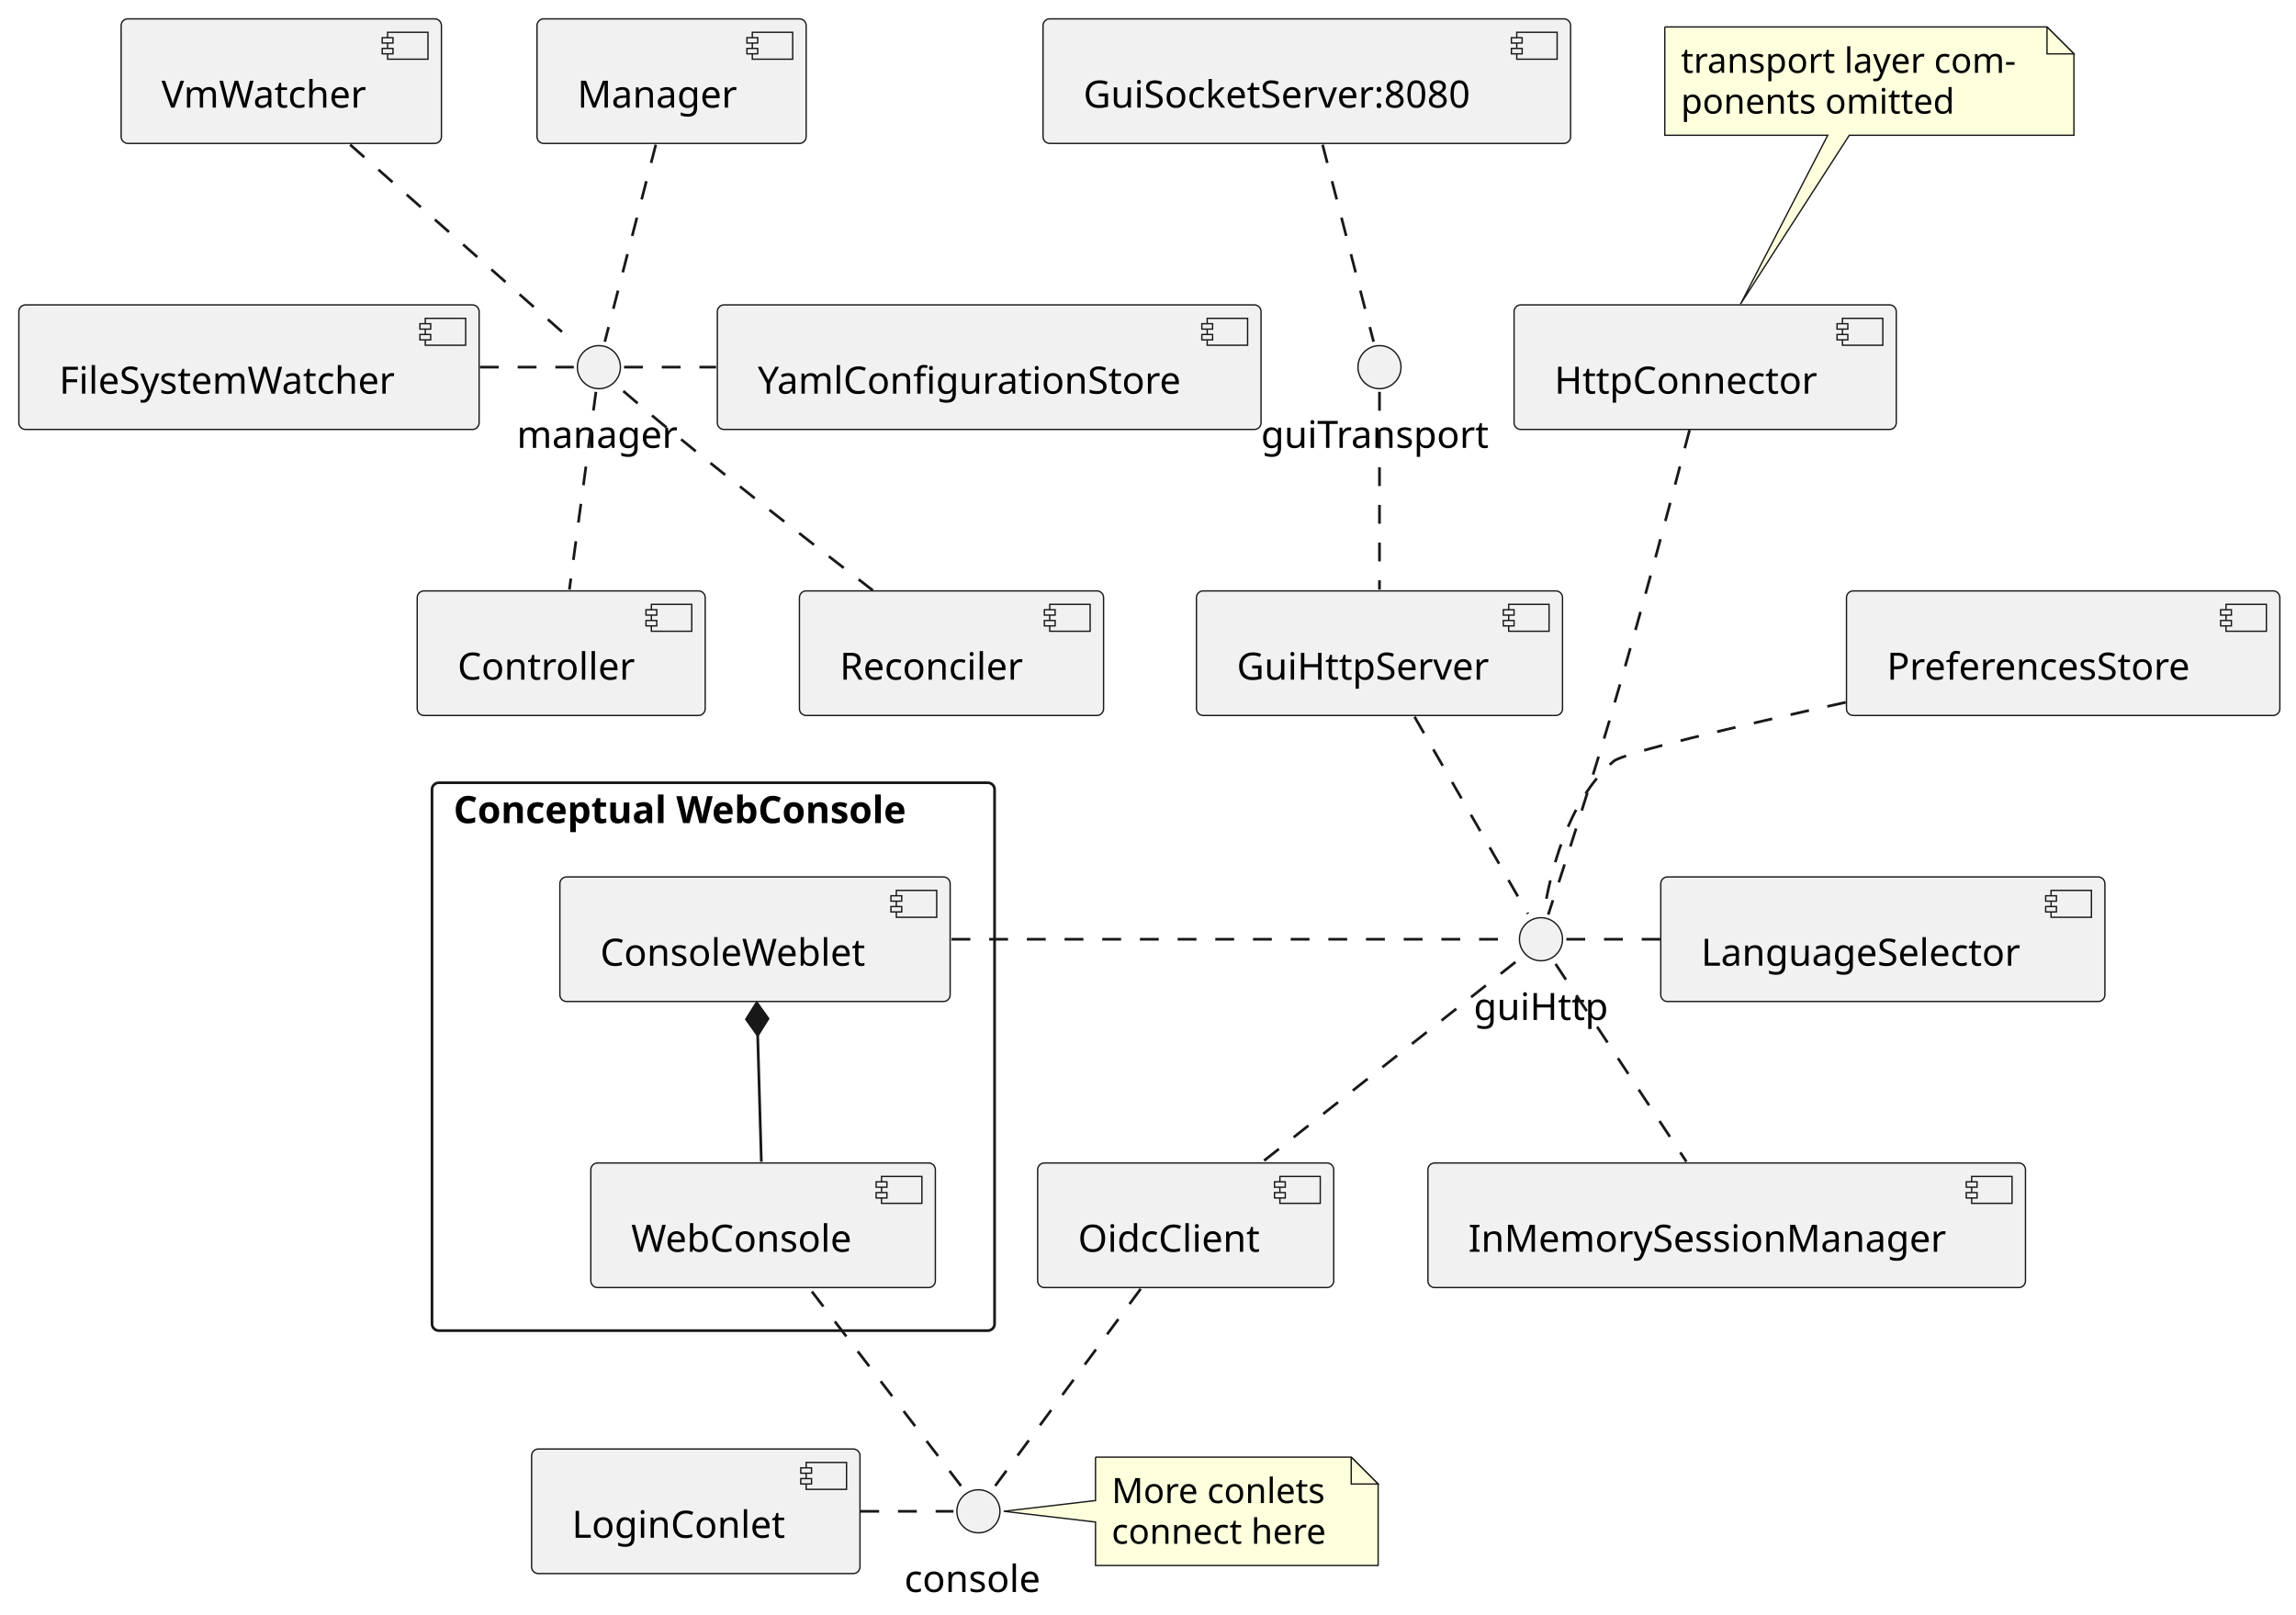
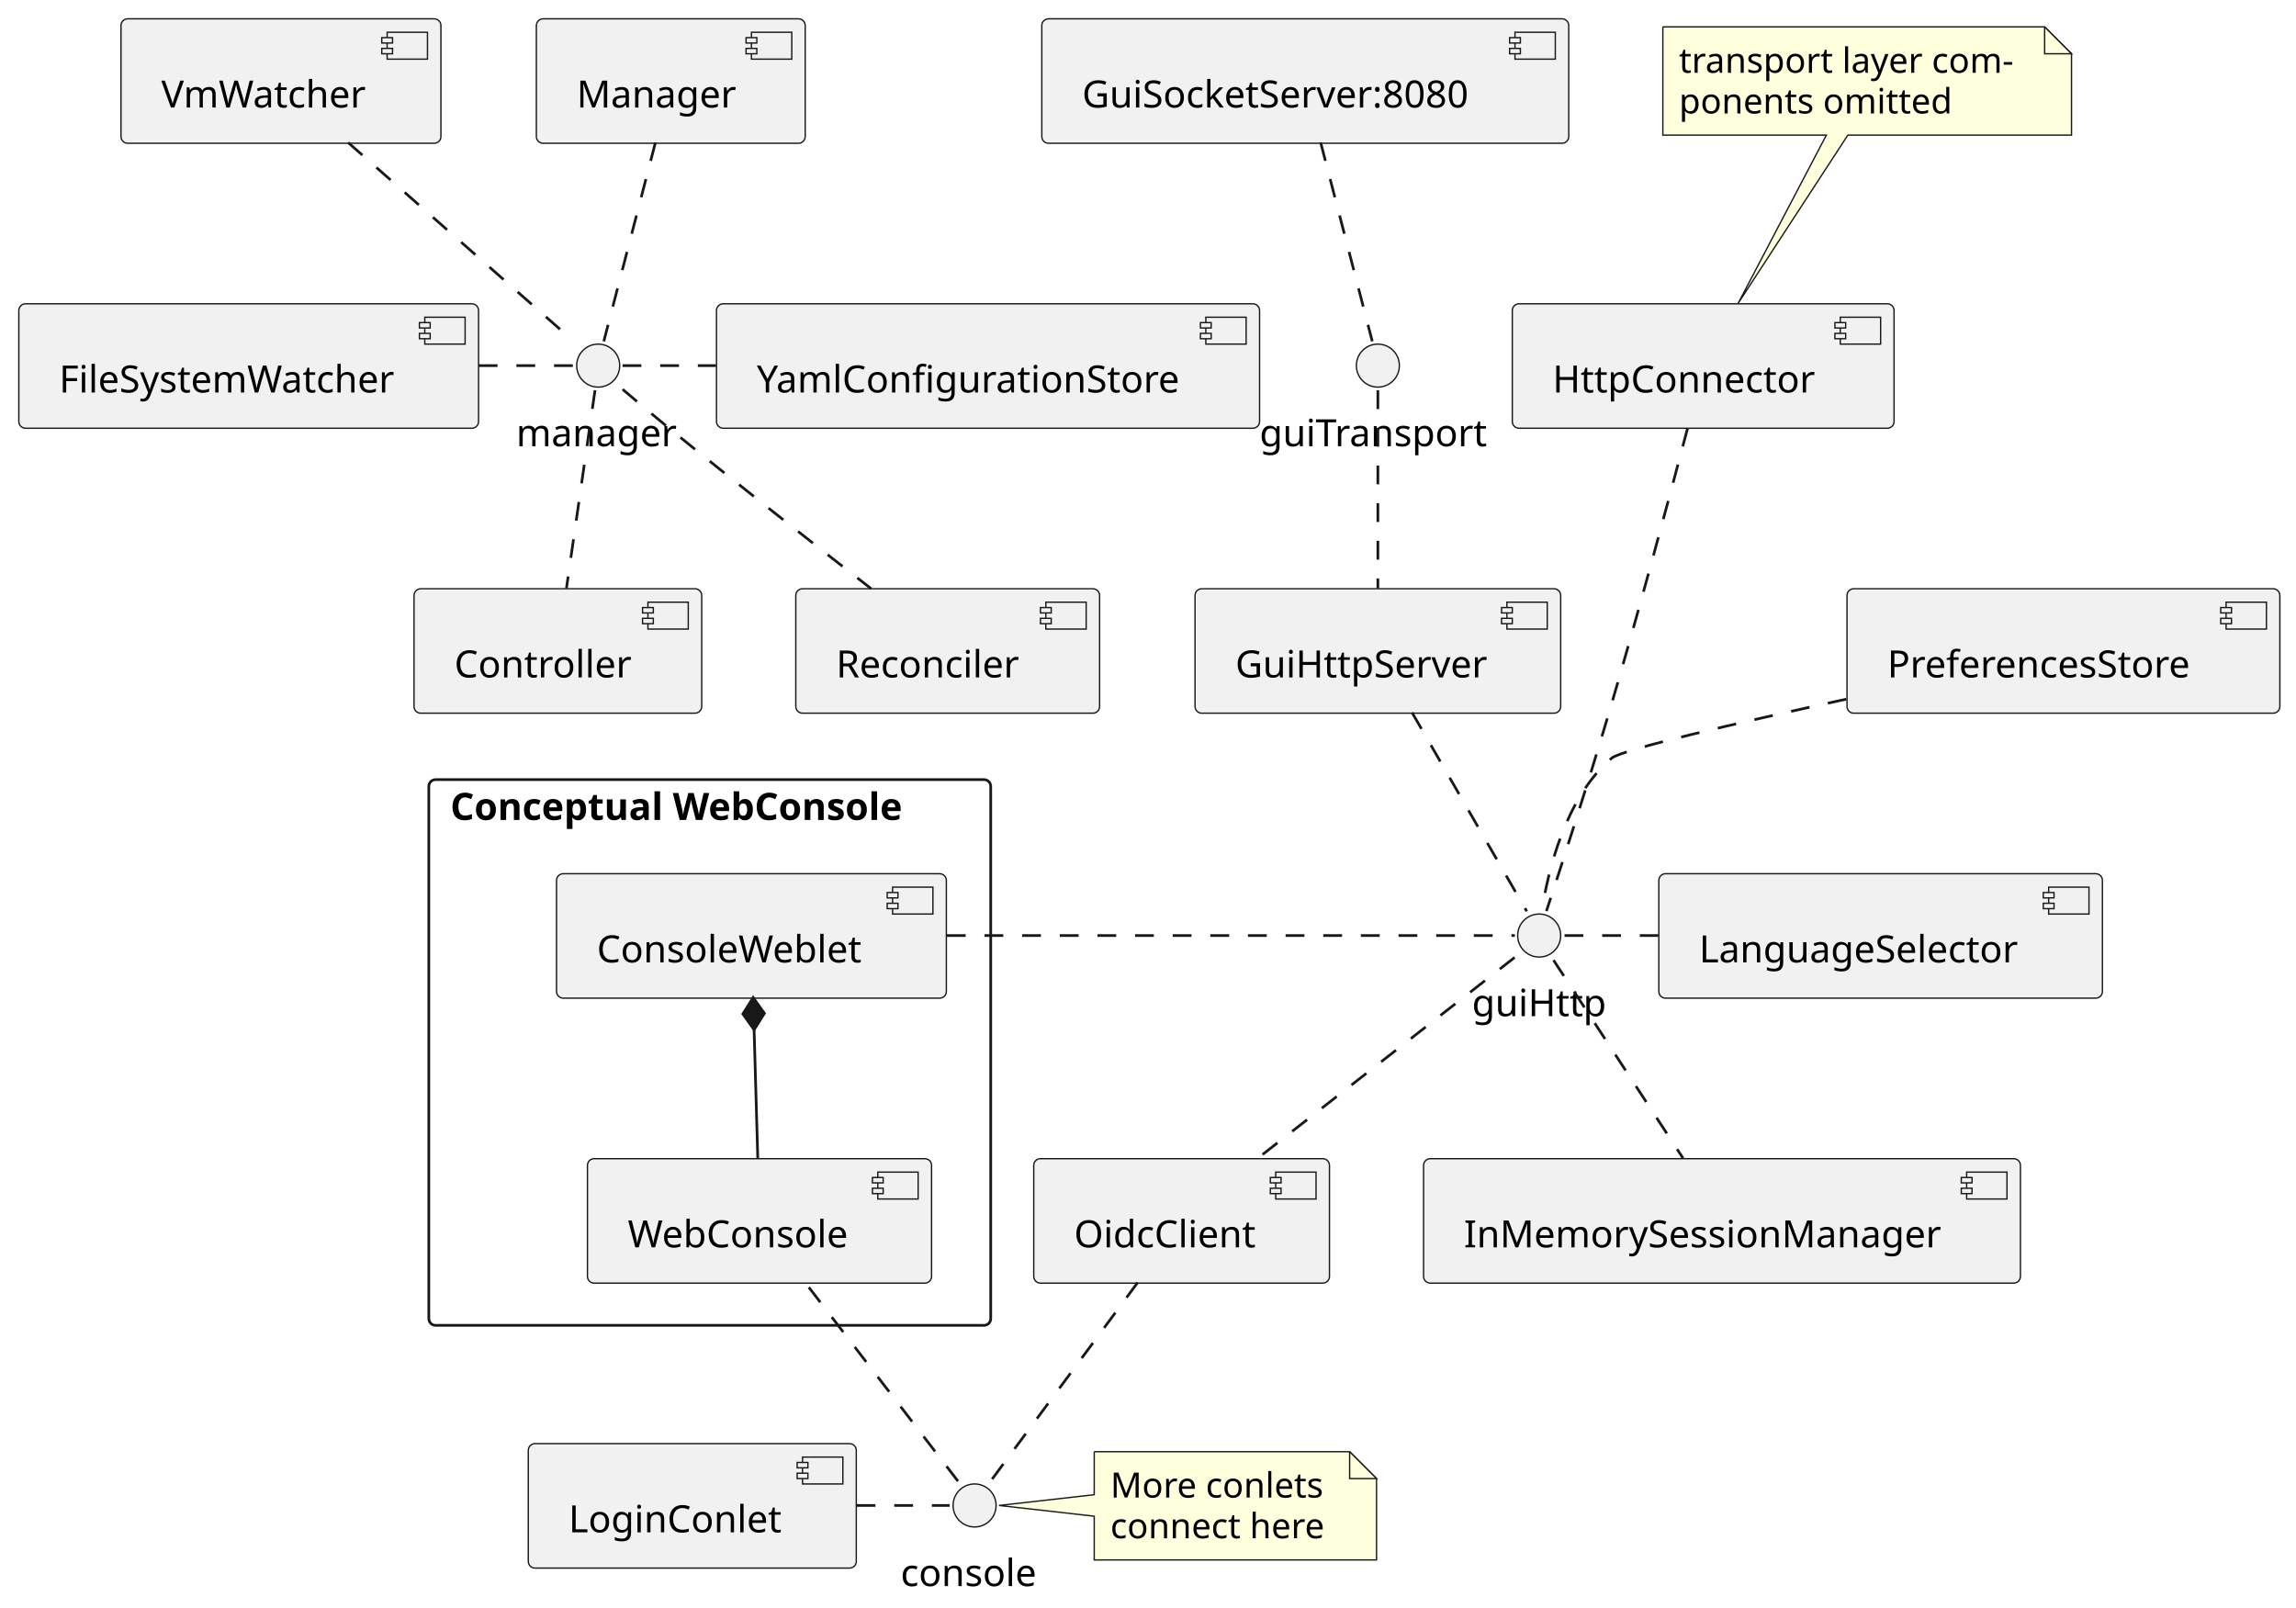
- <svg xmlns="http://www.w3.org/2000/svg" contentStyleType="text/css" height="600px" preserveAspectRatio="none" style="width:853px;height:600px;background:#FFFFFF;" version="1.1" viewBox="0 0 853 600" width="853px" zoomAndPan="magnify">
+ <svg xmlns="http://www.w3.org/2000/svg" contentStyleType="text/css" height="598px" preserveAspectRatio="none" style="width:854px;height:598px;background:#FFFFFF;" version="1.1" viewBox="0 0 854 598" width="854px" zoomAndPan="magnify">
  <defs />
  <g>
    <g id="cluster_Conceptual WebConsole">
-       <rect fill="none" height="203.59" rx="2.5" ry="2.5" style="stroke:#181818;stroke-width:1.0;" width="209" x="160.5" y="290.89" />
-       <text fill="#000000" font-family="sans-serif" font-size="14" font-weight="bold" lengthAdjust="spacing" textLength="193" x="168.5" y="305.885">Conceptual WebConsole</text>
+       <rect fill="none" height="203" rx="2.5" ry="2.5" style="stroke:#181818;stroke-width:1.0;" width="209" x="159.5" y="290" />
+       <text fill="#000000" font-family="sans-serif" font-size="14" font-weight="bold" lengthAdjust="spacing" textLength="193" x="167.5" y="304.995">Conceptual WebConsole</text>
    </g>
    <g id="elem_ConsoleWeblet">
-       <rect fill="#F1F1F1" height="46.297" rx="2.5" ry="2.5" style="stroke:#181818;stroke-width:0.5;" width="145" x="208" y="325.89" />
-       <rect fill="#F1F1F1" height="10" style="stroke:#181818;stroke-width:0.5;" width="15" x="333" y="330.89" />
-       <rect fill="#F1F1F1" height="2" style="stroke:#181818;stroke-width:0.5;" width="4" x="331" y="332.89" />
-       <rect fill="#F1F1F1" height="2" style="stroke:#181818;stroke-width:0.5;" width="4" x="331" y="336.89" />
-       <text fill="#000000" font-family="sans-serif" font-size="14" lengthAdjust="spacing" textLength="105" x="223" y="358.885">ConsoleWeblet</text>
+       <rect fill="#F1F1F1" height="46.297" rx="2.5" ry="2.5" style="stroke:#181818;stroke-width:0.5;" width="145" x="207" y="325" />
+       <rect fill="#F1F1F1" height="10" style="stroke:#181818;stroke-width:0.5;" width="15" x="332" y="330" />
+       <rect fill="#F1F1F1" height="2" style="stroke:#181818;stroke-width:0.5;" width="4" x="330" y="332" />
+       <rect fill="#F1F1F1" height="2" style="stroke:#181818;stroke-width:0.5;" width="4" x="330" y="336" />
+       <text fill="#000000" font-family="sans-serif" font-size="14" lengthAdjust="spacing" textLength="105" x="222" y="357.995">ConsoleWeblet</text>
    </g>
    <g id="elem_WebConsole">
-       <rect fill="#F1F1F1" height="46.297" rx="2.5" ry="2.5" style="stroke:#181818;stroke-width:0.5;" width="128" x="219.5" y="432.19" />
-       <rect fill="#F1F1F1" height="10" style="stroke:#181818;stroke-width:0.5;" width="15" x="327.5" y="437.19" />
-       <rect fill="#F1F1F1" height="2" style="stroke:#181818;stroke-width:0.5;" width="4" x="325.5" y="439.19" />
-       <rect fill="#F1F1F1" height="2" style="stroke:#181818;stroke-width:0.5;" width="4" x="325.5" y="443.19" />
-       <text fill="#000000" font-family="sans-serif" font-size="14" lengthAdjust="spacing" textLength="88" x="234.5" y="465.185">WebConsole</text>
+       <rect fill="#F1F1F1" height="46.297" rx="2.5" ry="2.5" style="stroke:#181818;stroke-width:0.5;" width="128" x="218.5" y="431" />
+       <rect fill="#F1F1F1" height="10" style="stroke:#181818;stroke-width:0.5;" width="15" x="326.5" y="436" />
+       <rect fill="#F1F1F1" height="2" style="stroke:#181818;stroke-width:0.5;" width="4" x="324.5" y="438" />
+       <rect fill="#F1F1F1" height="2" style="stroke:#181818;stroke-width:0.5;" width="4" x="324.5" y="442" />
+       <text fill="#000000" font-family="sans-serif" font-size="14" lengthAdjust="spacing" textLength="88" x="233.5" y="463.995">WebConsole</text>
    </g>
    <g id="elem_mgr">
-       <ellipse cx="222.5" cy="136.44" fill="#F1F1F1" rx="8" ry="8" style="stroke:#181818;stroke-width:0.5;" />
-       <text fill="#000000" font-family="sans-serif" font-size="14" lengthAdjust="spacing" textLength="61" x="192" y="166.435">manager</text>
+       <ellipse cx="222.5" cy="136" fill="#F1F1F1" rx="8" ry="8" style="stroke:#181818;stroke-width:0.5;" />
+       <text fill="#000000" font-family="sans-serif" font-size="14" lengthAdjust="spacing" textLength="61" x="192" y="165.995">manager</text>
    </g>
    <g id="elem_FileSystemWatcher">
-       <rect fill="#F1F1F1" height="46.297" rx="2.5" ry="2.5" style="stroke:#181818;stroke-width:0.5;" width="171" x="7" y="113.3" />
-       <rect fill="#F1F1F1" height="10" style="stroke:#181818;stroke-width:0.5;" width="15" x="158" y="118.3" />
-       <rect fill="#F1F1F1" height="2" style="stroke:#181818;stroke-width:0.5;" width="4" x="156" y="120.3" />
-       <rect fill="#F1F1F1" height="2" style="stroke:#181818;stroke-width:0.5;" width="4" x="156" y="124.3" />
-       <text fill="#000000" font-family="sans-serif" font-size="14" lengthAdjust="spacing" textLength="131" x="22" y="146.295">FileSystemWatcher</text>
+       <rect fill="#F1F1F1" height="46.297" rx="2.5" ry="2.5" style="stroke:#181818;stroke-width:0.5;" width="171" x="7" y="113" />
+       <rect fill="#F1F1F1" height="10" style="stroke:#181818;stroke-width:0.5;" width="15" x="158" y="118" />
+       <rect fill="#F1F1F1" height="2" style="stroke:#181818;stroke-width:0.5;" width="4" x="156" y="120" />
+       <rect fill="#F1F1F1" height="2" style="stroke:#181818;stroke-width:0.5;" width="4" x="156" y="124" />
+       <text fill="#000000" font-family="sans-serif" font-size="14" lengthAdjust="spacing" textLength="131" x="22" y="145.995">FileSystemWatcher</text>
    </g>
    <g id="elem_YamlConfigurationStore">
-       <rect fill="#F1F1F1" height="46.297" rx="2.5" ry="2.5" style="stroke:#181818;stroke-width:0.5;" width="202" x="266.5" y="113.3" />
-       <rect fill="#F1F1F1" height="10" style="stroke:#181818;stroke-width:0.5;" width="15" x="448.5" y="118.3" />
-       <rect fill="#F1F1F1" height="2" style="stroke:#181818;stroke-width:0.5;" width="4" x="446.5" y="120.3" />
-       <rect fill="#F1F1F1" height="2" style="stroke:#181818;stroke-width:0.5;" width="4" x="446.5" y="124.3" />
-       <text fill="#000000" font-family="sans-serif" font-size="14" lengthAdjust="spacing" textLength="162" x="281.5" y="146.295">YamlConfigurationStore</text>
+       <rect fill="#F1F1F1" height="46.297" rx="2.5" ry="2.5" style="stroke:#181818;stroke-width:0.5;" width="202" x="266.5" y="113" />
+       <rect fill="#F1F1F1" height="10" style="stroke:#181818;stroke-width:0.5;" width="15" x="448.5" y="118" />
+       <rect fill="#F1F1F1" height="2" style="stroke:#181818;stroke-width:0.5;" width="4" x="446.5" y="120" />
+       <rect fill="#F1F1F1" height="2" style="stroke:#181818;stroke-width:0.5;" width="4" x="446.5" y="124" />
+       <text fill="#000000" font-family="sans-serif" font-size="14" lengthAdjust="spacing" textLength="162" x="281.5" y="145.995">YamlConfigurationStore</text>
    </g>
    <g id="elem_Controller">
-       <rect fill="#F1F1F1" height="46.297" rx="2.5" ry="2.5" style="stroke:#181818;stroke-width:0.5;" width="107" x="155" y="219.59" />
-       <rect fill="#F1F1F1" height="10" style="stroke:#181818;stroke-width:0.5;" width="15" x="242" y="224.59" />
-       <rect fill="#F1F1F1" height="2" style="stroke:#181818;stroke-width:0.5;" width="4" x="240" y="226.59" />
-       <rect fill="#F1F1F1" height="2" style="stroke:#181818;stroke-width:0.5;" width="4" x="240" y="230.59" />
-       <text fill="#000000" font-family="sans-serif" font-size="14" lengthAdjust="spacing" textLength="67" x="170" y="252.585">Controller</text>
+       <rect fill="#F1F1F1" height="46.297" rx="2.5" ry="2.5" style="stroke:#181818;stroke-width:0.5;" width="107" x="154" y="219" />
+       <rect fill="#F1F1F1" height="10" style="stroke:#181818;stroke-width:0.5;" width="15" x="241" y="224" />
+       <rect fill="#F1F1F1" height="2" style="stroke:#181818;stroke-width:0.5;" width="4" x="239" y="226" />
+       <rect fill="#F1F1F1" height="2" style="stroke:#181818;stroke-width:0.5;" width="4" x="239" y="230" />
+       <text fill="#000000" font-family="sans-serif" font-size="14" lengthAdjust="spacing" textLength="67" x="169" y="251.995">Controller</text>
    </g>
    <g id="elem_Manager">
      <rect fill="#F1F1F1" height="46.297" rx="2.5" ry="2.5" style="stroke:#181818;stroke-width:0.5;" width="100" x="199.5" y="7" />
      <rect fill="#F1F1F1" height="10" style="stroke:#181818;stroke-width:0.5;" width="15" x="279.5" y="12" />
      <rect fill="#F1F1F1" height="2" style="stroke:#181818;stroke-width:0.5;" width="4" x="277.5" y="14" />
      <rect fill="#F1F1F1" height="2" style="stroke:#181818;stroke-width:0.5;" width="4" x="277.5" y="18" />
      <text fill="#000000" font-family="sans-serif" font-size="14" lengthAdjust="spacing" textLength="60" x="214.5" y="39.995">Manager</text>
    </g>
    <g id="elem_VmWatcher">
      <rect fill="#F1F1F1" height="46.297" rx="2.5" ry="2.5" style="stroke:#181818;stroke-width:0.5;" width="119" x="45" y="7" />
      <rect fill="#F1F1F1" height="10" style="stroke:#181818;stroke-width:0.5;" width="15" x="144" y="12" />
      <rect fill="#F1F1F1" height="2" style="stroke:#181818;stroke-width:0.5;" width="4" x="142" y="14" />
      <rect fill="#F1F1F1" height="2" style="stroke:#181818;stroke-width:0.5;" width="4" x="142" y="18" />
      <text fill="#000000" font-family="sans-serif" font-size="14" lengthAdjust="spacing" textLength="79" x="60" y="39.995">VmWatcher</text>
    </g>
    <g id="elem_Reconciler">
-       <rect fill="#F1F1F1" height="46.297" rx="2.5" ry="2.5" style="stroke:#181818;stroke-width:0.5;" width="113" x="297" y="219.59" />
-       <rect fill="#F1F1F1" height="10" style="stroke:#181818;stroke-width:0.5;" width="15" x="390" y="224.59" />
-       <rect fill="#F1F1F1" height="2" style="stroke:#181818;stroke-width:0.5;" width="4" x="388" y="226.59" />
-       <rect fill="#F1F1F1" height="2" style="stroke:#181818;stroke-width:0.5;" width="4" x="388" y="230.59" />
-       <text fill="#000000" font-family="sans-serif" font-size="14" lengthAdjust="spacing" textLength="73" x="312" y="252.585">Reconciler</text>
+       <rect fill="#F1F1F1" height="46.297" rx="2.5" ry="2.5" style="stroke:#181818;stroke-width:0.5;" width="113" x="296" y="219" />
+       <rect fill="#F1F1F1" height="10" style="stroke:#181818;stroke-width:0.5;" width="15" x="389" y="224" />
+       <rect fill="#F1F1F1" height="2" style="stroke:#181818;stroke-width:0.5;" width="4" x="387" y="226" />
+       <rect fill="#F1F1F1" height="2" style="stroke:#181818;stroke-width:0.5;" width="4" x="387" y="230" />
+       <text fill="#000000" font-family="sans-serif" font-size="14" lengthAdjust="spacing" textLength="73" x="311" y="251.995">Reconciler</text>
    </g>
    <g id="elem_hT">
-       <ellipse cx="512.5" cy="136.44" fill="#F1F1F1" rx="8" ry="8" style="stroke:#181818;stroke-width:0.5;" />
-       <text fill="#000000" font-family="sans-serif" font-size="14" lengthAdjust="spacing" textLength="88" x="468.5" y="166.435">guiTransport</text>
+       <ellipse cx="512.5" cy="136" fill="#F1F1F1" rx="8" ry="8" style="stroke:#181818;stroke-width:0.5;" />
+       <text fill="#000000" font-family="sans-serif" font-size="14" lengthAdjust="spacing" textLength="88" x="468.5" y="165.995">guiTransport</text>
    </g>
    <g id="elem_GuiSocketServer:8080">
      <rect fill="#F1F1F1" height="46.297" rx="2.5" ry="2.5" style="stroke:#181818;stroke-width:0.5;" width="196" x="387.5" y="7" />
      <rect fill="#F1F1F1" height="10" style="stroke:#181818;stroke-width:0.5;" width="15" x="563.5" y="12" />
      <rect fill="#F1F1F1" height="2" style="stroke:#181818;stroke-width:0.5;" width="4" x="561.5" y="14" />
      <rect fill="#F1F1F1" height="2" style="stroke:#181818;stroke-width:0.5;" width="4" x="561.5" y="18" />
      <text fill="#000000" font-family="sans-serif" font-size="14" lengthAdjust="spacing" textLength="156" x="402.5" y="39.995">GuiSocketServer:8080</text>
    </g>
    <g id="elem_GuiHttpServer">
-       <rect fill="#F1F1F1" height="46.297" rx="2.5" ry="2.5" style="stroke:#181818;stroke-width:0.5;" width="136" x="444.5" y="219.59" />
-       <rect fill="#F1F1F1" height="10" style="stroke:#181818;stroke-width:0.5;" width="15" x="560.5" y="224.59" />
-       <rect fill="#F1F1F1" height="2" style="stroke:#181818;stroke-width:0.5;" width="4" x="558.5" y="226.59" />
-       <rect fill="#F1F1F1" height="2" style="stroke:#181818;stroke-width:0.5;" width="4" x="558.5" y="230.59" />
-       <text fill="#000000" font-family="sans-serif" font-size="14" lengthAdjust="spacing" textLength="96" x="459.5" y="252.585">GuiHttpServer</text>
+       <rect fill="#F1F1F1" height="46.297" rx="2.5" ry="2.5" style="stroke:#181818;stroke-width:0.5;" width="136" x="444.5" y="219" />
+       <rect fill="#F1F1F1" height="10" style="stroke:#181818;stroke-width:0.5;" width="15" x="560.5" y="224" />
+       <rect fill="#F1F1F1" height="2" style="stroke:#181818;stroke-width:0.5;" width="4" x="558.5" y="226" />
+       <rect fill="#F1F1F1" height="2" style="stroke:#181818;stroke-width:0.5;" width="4" x="558.5" y="230" />
+       <text fill="#000000" font-family="sans-serif" font-size="14" lengthAdjust="spacing" textLength="96" x="459.5" y="251.995">GuiHttpServer</text>
    </g>
    <g id="elem_HttpConnector">
-       <rect fill="#F1F1F1" height="46.297" rx="2.5" ry="2.5" style="stroke:#181818;stroke-width:0.5;" width="142" x="562.5" y="113.3" />
-       <rect fill="#F1F1F1" height="10" style="stroke:#181818;stroke-width:0.5;" width="15" x="684.5" y="118.3" />
-       <rect fill="#F1F1F1" height="2" style="stroke:#181818;stroke-width:0.5;" width="4" x="682.5" y="120.3" />
-       <rect fill="#F1F1F1" height="2" style="stroke:#181818;stroke-width:0.5;" width="4" x="682.5" y="124.3" />
-       <text fill="#000000" font-family="sans-serif" font-size="14" lengthAdjust="spacing" textLength="102" x="577.5" y="146.295">HttpConnector</text>
+       <rect fill="#F1F1F1" height="46.297" rx="2.5" ry="2.5" style="stroke:#181818;stroke-width:0.5;" width="142" x="562.5" y="113" />
+       <rect fill="#F1F1F1" height="10" style="stroke:#181818;stroke-width:0.5;" width="15" x="684.5" y="118" />
+       <rect fill="#F1F1F1" height="2" style="stroke:#181818;stroke-width:0.5;" width="4" x="682.5" y="120" />
+       <rect fill="#F1F1F1" height="2" style="stroke:#181818;stroke-width:0.5;" width="4" x="682.5" y="124" />
+       <text fill="#000000" font-family="sans-serif" font-size="14" lengthAdjust="spacing" textLength="102" x="577.5" y="145.995">HttpConnector</text>
    </g>
    <g id="elem_http">
-       <ellipse cx="572.5" cy="349.04" fill="#F1F1F1" rx="8" ry="8" style="stroke:#181818;stroke-width:0.5;" />
-       <text fill="#000000" font-family="sans-serif" font-size="14" lengthAdjust="spacing" textLength="50" x="547.5" y="379.035">guiHttp</text>
+       <ellipse cx="572.5" cy="348" fill="#F1F1F1" rx="8" ry="8" style="stroke:#181818;stroke-width:0.5;" />
+       <text fill="#000000" font-family="sans-serif" font-size="14" lengthAdjust="spacing" textLength="50" x="547.5" y="377.995">guiHttp</text>
    </g>
    <g id="elem_GMN32">
-       <path d="M618.5,10.01 L618.5,50.276 A0,0 0 0 0 618.5,50.276 L679.03,50.276 L646.62,113.02 L687.03,50.276 L770.5,50.276 A0,0 0 0 0 770.5,50.276 L770.5,20.01 L760.5,10.01 L618.5,10.01 A0,0 0 0 0 618.5,10.01 " fill="#FEFFDD" style="stroke:#181818;stroke-width:0.5;" />
-       <path d="M760.5,10.01 L760.5,20.01 L770.5,20.01 L760.5,10.01 " fill="#FEFFDD" style="stroke:#181818;stroke-width:0.5;" />
-       <text fill="#000000" font-family="sans-serif" font-size="13" lengthAdjust="spacing" textLength="131" x="624.5" y="27.077">transport layer com-</text>
-       <text fill="#000000" font-family="sans-serif" font-size="13" lengthAdjust="spacing" textLength="106" x="624.5" y="42.21">ponents omitted</text>
+       <path d="M618.5,10 L618.5,50.266 A0,0 0 0 0 618.5,50.266 L679.31,50.266 L646.52,112.8 L687.31,50.266 L770.5,50.266 A0,0 0 0 0 770.5,50.266 L770.5,20 L760.5,10 L618.5,10 A0,0 0 0 0 618.5,10 " fill="#FEFFDD" style="stroke:#181818;stroke-width:0.5;" />
+       <path d="M760.5,10 L760.5,20 L770.5,20 L760.5,10 " fill="#FEFFDD" style="stroke:#181818;stroke-width:0.5;" />
+       <text fill="#000000" font-family="sans-serif" font-size="13" lengthAdjust="spacing" textLength="131" x="624.5" y="27.067">transport layer com-</text>
+       <text fill="#000000" font-family="sans-serif" font-size="13" lengthAdjust="spacing" textLength="106" x="624.5" y="42.2">ponents omitted</text>
    </g>
    <g id="elem_PreferencesStore">
-       <rect fill="#F1F1F1" height="46.297" rx="2.5" ry="2.5" style="stroke:#181818;stroke-width:0.5;" width="161" x="686" y="219.59" />
-       <rect fill="#F1F1F1" height="10" style="stroke:#181818;stroke-width:0.5;" width="15" x="827" y="224.59" />
-       <rect fill="#F1F1F1" height="2" style="stroke:#181818;stroke-width:0.5;" width="4" x="825" y="226.59" />
-       <rect fill="#F1F1F1" height="2" style="stroke:#181818;stroke-width:0.5;" width="4" x="825" y="230.59" />
-       <text fill="#000000" font-family="sans-serif" font-size="14" lengthAdjust="spacing" textLength="121" x="701" y="252.585">PreferencesStore</text>
+       <rect fill="#F1F1F1" height="46.297" rx="2.5" ry="2.5" style="stroke:#181818;stroke-width:0.5;" width="161" x="687" y="219" />
+       <rect fill="#F1F1F1" height="10" style="stroke:#181818;stroke-width:0.5;" width="15" x="828" y="224" />
+       <rect fill="#F1F1F1" height="2" style="stroke:#181818;stroke-width:0.5;" width="4" x="826" y="226" />
+       <rect fill="#F1F1F1" height="2" style="stroke:#181818;stroke-width:0.5;" width="4" x="826" y="230" />
+       <text fill="#000000" font-family="sans-serif" font-size="14" lengthAdjust="spacing" textLength="121" x="702" y="251.995">PreferencesStore</text>
    </g>
    <g id="elem_OidcClient">
-       <rect fill="#F1F1F1" height="46.297" rx="2.5" ry="2.5" style="stroke:#181818;stroke-width:0.5;" width="110" x="385.5" y="432.19" />
-       <rect fill="#F1F1F1" height="10" style="stroke:#181818;stroke-width:0.5;" width="15" x="475.5" y="437.19" />
-       <rect fill="#F1F1F1" height="2" style="stroke:#181818;stroke-width:0.5;" width="4" x="473.5" y="439.19" />
-       <rect fill="#F1F1F1" height="2" style="stroke:#181818;stroke-width:0.5;" width="4" x="473.5" y="443.19" />
-       <text fill="#000000" font-family="sans-serif" font-size="14" lengthAdjust="spacing" textLength="70" x="400.5" y="465.185">OidcClient</text>
+       <rect fill="#F1F1F1" height="46.297" rx="2.5" ry="2.5" style="stroke:#181818;stroke-width:0.5;" width="110" x="384.5" y="431" />
+       <rect fill="#F1F1F1" height="10" style="stroke:#181818;stroke-width:0.5;" width="15" x="474.5" y="436" />
+       <rect fill="#F1F1F1" height="2" style="stroke:#181818;stroke-width:0.5;" width="4" x="472.5" y="438" />
+       <rect fill="#F1F1F1" height="2" style="stroke:#181818;stroke-width:0.5;" width="4" x="472.5" y="442" />
+       <text fill="#000000" font-family="sans-serif" font-size="14" lengthAdjust="spacing" textLength="70" x="399.5" y="463.995">OidcClient</text>
    </g>
    <g id="elem_LanguageSelector">
-       <rect fill="#F1F1F1" height="46.297" rx="2.5" ry="2.5" style="stroke:#181818;stroke-width:0.5;" width="165" x="617" y="325.89" />
-       <rect fill="#F1F1F1" height="10" style="stroke:#181818;stroke-width:0.5;" width="15" x="762" y="330.89" />
-       <rect fill="#F1F1F1" height="2" style="stroke:#181818;stroke-width:0.5;" width="4" x="760" y="332.89" />
-       <rect fill="#F1F1F1" height="2" style="stroke:#181818;stroke-width:0.5;" width="4" x="760" y="336.89" />
-       <text fill="#000000" font-family="sans-serif" font-size="14" lengthAdjust="spacing" textLength="125" x="632" y="358.885">LanguageSelector</text>
+       <rect fill="#F1F1F1" height="46.297" rx="2.5" ry="2.5" style="stroke:#181818;stroke-width:0.5;" width="165" x="617" y="325" />
+       <rect fill="#F1F1F1" height="10" style="stroke:#181818;stroke-width:0.5;" width="15" x="762" y="330" />
+       <rect fill="#F1F1F1" height="2" style="stroke:#181818;stroke-width:0.5;" width="4" x="760" y="332" />
+       <rect fill="#F1F1F1" height="2" style="stroke:#181818;stroke-width:0.5;" width="4" x="760" y="336" />
+       <text fill="#000000" font-family="sans-serif" font-size="14" lengthAdjust="spacing" textLength="125" x="632" y="357.995">LanguageSelector</text>
    </g>
    <g id="elem_InMemorySessionManager">
-       <rect fill="#F1F1F1" height="46.297" rx="2.5" ry="2.5" style="stroke:#181818;stroke-width:0.5;" width="222" x="530.5" y="432.19" />
-       <rect fill="#F1F1F1" height="10" style="stroke:#181818;stroke-width:0.5;" width="15" x="732.5" y="437.19" />
-       <rect fill="#F1F1F1" height="2" style="stroke:#181818;stroke-width:0.5;" width="4" x="730.5" y="439.19" />
-       <rect fill="#F1F1F1" height="2" style="stroke:#181818;stroke-width:0.5;" width="4" x="730.5" y="443.19" />
-       <text fill="#000000" font-family="sans-serif" font-size="14" lengthAdjust="spacing" textLength="182" x="545.5" y="465.185">InMemorySessionManager</text>
+       <rect fill="#F1F1F1" height="46.297" rx="2.5" ry="2.5" style="stroke:#181818;stroke-width:0.5;" width="222" x="529.5" y="431" />
+       <rect fill="#F1F1F1" height="10" style="stroke:#181818;stroke-width:0.5;" width="15" x="731.5" y="436" />
+       <rect fill="#F1F1F1" height="2" style="stroke:#181818;stroke-width:0.5;" width="4" x="729.5" y="438" />
+       <rect fill="#F1F1F1" height="2" style="stroke:#181818;stroke-width:0.5;" width="4" x="729.5" y="442" />
+       <text fill="#000000" font-family="sans-serif" font-size="14" lengthAdjust="spacing" textLength="182" x="544.5" y="463.995">InMemorySessionManager</text>
    </g>
    <g id="elem_console">
-       <ellipse cx="363.5" cy="561.63" fill="#F1F1F1" rx="8" ry="8" style="stroke:#181818;stroke-width:0.5;" />
-       <text fill="#000000" font-family="sans-serif" font-size="14" lengthAdjust="spacing" textLength="55" x="336" y="591.625">console</text>
+       <ellipse cx="362.5" cy="560" fill="#F1F1F1" rx="8" ry="8" style="stroke:#181818;stroke-width:0.5;" />
+       <text fill="#000000" font-family="sans-serif" font-size="14" lengthAdjust="spacing" textLength="55" x="335" y="589.995">console</text>
    </g>
    <g id="elem_LoginConlet">
-       <rect fill="#F1F1F1" height="46.297" rx="2.5" ry="2.5" style="stroke:#181818;stroke-width:0.5;" width="122" x="197.5" y="538.48" />
-       <rect fill="#F1F1F1" height="10" style="stroke:#181818;stroke-width:0.5;" width="15" x="299.5" y="543.48" />
-       <rect fill="#F1F1F1" height="2" style="stroke:#181818;stroke-width:0.5;" width="4" x="297.5" y="545.48" />
-       <rect fill="#F1F1F1" height="2" style="stroke:#181818;stroke-width:0.5;" width="4" x="297.5" y="549.48" />
-       <text fill="#000000" font-family="sans-serif" font-size="14" lengthAdjust="spacing" textLength="82" x="212.5" y="571.475">LoginConlet</text>
+       <rect fill="#F1F1F1" height="46.297" rx="2.5" ry="2.5" style="stroke:#181818;stroke-width:0.5;" width="122" x="196.5" y="537" />
+       <rect fill="#F1F1F1" height="10" style="stroke:#181818;stroke-width:0.5;" width="15" x="298.5" y="542" />
+       <rect fill="#F1F1F1" height="2" style="stroke:#181818;stroke-width:0.5;" width="4" x="296.5" y="544" />
+       <rect fill="#F1F1F1" height="2" style="stroke:#181818;stroke-width:0.5;" width="4" x="296.5" y="548" />
+       <text fill="#000000" font-family="sans-serif" font-size="14" lengthAdjust="spacing" textLength="82" x="211.5" y="569.995">LoginConlet</text>
    </g>
    <g id="elem_GMN57">
-       <path d="M407,541.5 L407,557.63 L372.88,561.63 L407,565.63 L407,581.766 A0,0 0 0 0 407,581.766 L512,581.766 A0,0 0 0 0 512,581.766 L512,551.5 L502,541.5 L407,541.5 A0,0 0 0 0 407,541.5 " fill="#FEFFDD" style="stroke:#181818;stroke-width:0.5;" />
-       <path d="M502,541.5 L502,551.5 L512,551.5 L502,541.5 " fill="#FEFFDD" style="stroke:#181818;stroke-width:0.5;" />
-       <text fill="#000000" font-family="sans-serif" font-size="13" lengthAdjust="spacing" textLength="82" x="413" y="558.567">More conlets</text>
-       <text fill="#000000" font-family="sans-serif" font-size="13" lengthAdjust="spacing" textLength="84" x="413" y="573.7">connect here</text>
+       <path d="M407,540 L407,556 L371.59,560 L407,564 L407,580.266 A0,0 0 0 0 407,580.266 L512,580.266 A0,0 0 0 0 512,580.266 L512,550 L502,540 L407,540 A0,0 0 0 0 407,540 " fill="#FEFFDD" style="stroke:#181818;stroke-width:0.5;" />
+       <path d="M502,540 L502,550 L512,550 L502,540 " fill="#FEFFDD" style="stroke:#181818;stroke-width:0.5;" />
+       <text fill="#000000" font-family="sans-serif" font-size="13" lengthAdjust="spacing" textLength="82" x="413" y="557.067">More conlets</text>
+       <text fill="#000000" font-family="sans-serif" font-size="13" lengthAdjust="spacing" textLength="84" x="413" y="572.2">connect here</text>
    </g>
    <g id="link_FileSystemWatcher_mgr">
-       <path d="M178.32,136.44 C189.94,136.44 201.56,136.44 213.18,136.44 " fill="none" id="FileSystemWatcher-mgr" style="stroke:#181818;stroke-width:1.0;stroke-dasharray:7.0,7.0;" />
+       <path d="M178.07,136 C189.87,136 201.67,136 213.47,136 " fill="none" id="FileSystemWatcher-mgr" style="stroke:#181818;stroke-width:1.0;stroke-dasharray:7.0,7.0;" />
    </g>
    <g id="link_mgr_YamlConfigurationStore">
-       <path d="M231.85,136.44 C243.24,136.44 254.63,136.44 266.02,136.44 " fill="none" id="mgr-YamlConfigurationStore" style="stroke:#181818;stroke-width:1.0;stroke-dasharray:7.0,7.0;" />
+       <path d="M231.56,136 C243.16,136 254.75,136 266.34,136 " fill="none" id="mgr-YamlConfigurationStore" style="stroke:#181818;stroke-width:1.0;stroke-dasharray:7.0,7.0;" />
    </g>
    <g id="link_mgr_Controller">
-       <path d="M221.4,145.63 C219.3,161.28 214.64,195.97 211.54,219.1 " fill="none" id="mgr-Controller" style="stroke:#181818;stroke-width:1.0;stroke-dasharray:7.0,7.0;" />
+       <path d="M221.32,145.16 C219.06,160.87 214.02,195.78 210.69,218.85 " fill="none" id="mgr-Controller" style="stroke:#181818;stroke-width:1.0;stroke-dasharray:7.0,7.0;" />
    </g>
    <g id="link_Manager_mgr">
-       <path d="M243.64,53.78 C237.69,76.78 228.77,111.22 224.69,127 " fill="none" id="Manager-mgr" style="stroke:#181818;stroke-width:1.0;stroke-dasharray:7.0,7.0;" />
+       <path d="M243.77,53.06 C237.77,76.19 228.65,111.32 224.58,126.98 " fill="none" id="Manager-mgr" style="stroke:#181818;stroke-width:1.0;stroke-dasharray:7.0,7.0;" />
    </g>
    <g id="link_VmWatcher_mgr">
-       <path d="M130.1,53.78 C156.27,76.9 195.5,111.58 213.22,127.24 " fill="none" id="VmWatcher-mgr" style="stroke:#181818;stroke-width:1.0;stroke-dasharray:7.0,7.0;" />
+       <path d="M129.52,53.06 C155.77,76.19 195.63,111.32 213.4,126.98 " fill="none" id="VmWatcher-mgr" style="stroke:#181818;stroke-width:1.0;stroke-dasharray:7.0,7.0;" />
    </g>
    <g id="link_mgr_Reconciler">
-       <path d="M231.57,145.33 C236.53,149.6 242.8,154.94 248.5,159.59 C273.78,180.23 303.06,203.06 324.27,219.4 " fill="none" id="mgr-Reconciler" style="stroke:#181818;stroke-width:1.0;stroke-dasharray:7.0,7.0;" />
+       <path d="M231.58,144.82 C236.54,149.05 242.82,154.36 248.5,159 C273.79,179.66 303.02,202.63 324.04,218.99 " fill="none" id="mgr-Reconciler" style="stroke:#181818;stroke-width:1.0;stroke-dasharray:7.0,7.0;" />
    </g>
    <g id="link_GuiSocketServer:8080_hT">
-       <path d="M491.36,53.78 C497.31,76.78 506.23,111.22 510.31,127 " fill="none" id="GuiSocketServer:8080-hT" style="stroke:#181818;stroke-width:1.0;stroke-dasharray:7.0,7.0;" />
+       <path d="M491.23,53.06 C497.23,76.19 506.35,111.32 510.42,126.98 " fill="none" id="GuiSocketServer:8080-hT" style="stroke:#181818;stroke-width:1.0;stroke-dasharray:7.0,7.0;" />
    </g>
    <g id="link_hT_GuiHttpServer">
-       <path d="M512.5,145.63 C512.5,161.28 512.5,195.97 512.5,219.1 " fill="none" id="hT-GuiHttpServer" style="stroke:#181818;stroke-width:1.0;stroke-dasharray:7.0,7.0;" />
+       <path d="M512.5,145.16 C512.5,160.87 512.5,195.78 512.5,218.85 " fill="none" id="hT-GuiHttpServer" style="stroke:#181818;stroke-width:1.0;stroke-dasharray:7.0,7.0;" />
    </g>
    <g id="link_GuiHttpServer_http">
-       <path d="M525.52,266.37 C538.75,289.38 558.56,323.81 567.64,339.59 " fill="none" id="GuiHttpServer-http" style="stroke:#181818;stroke-width:1.0;stroke-dasharray:7.0,7.0;" />
+       <path d="M525.22,265.06 C538.57,288.19 558.84,323.32 567.87,338.98 " fill="none" id="GuiHttpServer-http" style="stroke:#181818;stroke-width:1.0;stroke-dasharray:7.0,7.0;" />
    </g>
    <g id="link_HttpConnector_http">
-       <path d="M627.7,159.8 C620.97,185.48 609.4,228.86 598.5,265.89 C590.47,293.16 580.04,325.2 575.19,339.91 " fill="none" id="HttpConnector-http" style="stroke:#181818;stroke-width:1.0;stroke-dasharray:7.0,7.0;" />
+       <path d="M627.7,159.28 C620.97,184.87 609.39,228.1 598.5,265 C590.47,292.22 580.04,324.2 575.19,338.89 " fill="none" id="HttpConnector-http" style="stroke:#181818;stroke-width:1.0;stroke-dasharray:7.0,7.0;" />
    </g>
    <g id="link_PreferencesStore_http">
-       <path d="M685.72,261 C644.88,270.02 603.13,279.81 599.5,282.89 C581.96,297.79 575.62,325.94 573.49,339.84 " fill="none" id="PreferencesStore-http" style="stroke:#181818;stroke-width:1.0;stroke-dasharray:7.0,7.0;" />
+       <path d="M686.72,260.07 C645.48,269.08 603.17,278.89 599.5,282 C581.97,296.85 575.62,324.94 573.49,338.82 " fill="none" id="PreferencesStore-http" style="stroke:#181818;stroke-width:1.0;stroke-dasharray:7.0,7.0;" />
    </g>
    <g id="link_http_OidcClient">
-       <path d="M563.01,357.54 C543.62,372.86 498.79,408.28 469.08,431.75 " fill="none" id="http-OidcClient" style="stroke:#181818;stroke-width:1.0;stroke-dasharray:7.0,7.0;" />
+       <path d="M563.36,356.15 C543.93,371.34 497.86,407.37 467.71,430.94 " fill="none" id="http-OidcClient" style="stroke:#181818;stroke-width:1.0;stroke-dasharray:7.0,7.0;" />
    </g>
    <g id="link_http_LanguageSelector">
-       <path d="M581.93,349.04 C593.56,349.04 605.2,349.04 616.83,349.04 " fill="none" id="http-LanguageSelector" style="stroke:#181818;stroke-width:1.0;stroke-dasharray:7.0,7.0;" />
+       <path d="M581.93,348 C593.56,348 605.2,348 616.83,348 " fill="none" id="http-LanguageSelector" style="stroke:#181818;stroke-width:1.0;stroke-dasharray:7.0,7.0;" />
    </g>
    <g id="link_http_InMemorySessionManager">
-       <path d="M577.91,358.22 C588.27,373.88 611.22,408.56 626.52,431.7 " fill="none" id="http-InMemorySessionManager" style="stroke:#181818;stroke-width:1.0;stroke-dasharray:7.0,7.0;" />
+       <path d="M577.84,357.16 C588.11,372.87 610.93,407.78 626.02,430.85 " fill="none" id="http-InMemorySessionManager" style="stroke:#181818;stroke-width:1.0;stroke-dasharray:7.0,7.0;" />
    </g>
    <g id="link_ConsoleWeblet_http">
-       <path d="M353.5,349.04 C423.36,349.04 493.23,349.04 563.09,349.04 " fill="none" id="ConsoleWeblet-http" style="stroke:#181818;stroke-width:1.0;stroke-dasharray:7.0,7.0;" />
+       <path d="M352.18,348 C422.61,348 493.03,348 563.46,348 " fill="none" id="ConsoleWeblet-http" style="stroke:#181818;stroke-width:1.0;stroke-dasharray:7.0,7.0;" />
    </g>
    <g id="link_ConsoleWeblet_WebConsole">
-       <path d="M281.493,384.665 C281.993,402.155 282.35,414.27 282.85,431.75 " fill="none" id="ConsoleWeblet-backto-WebConsole" style="stroke:#181818;stroke-width:1.0;" />
-       <polygon fill="#181818" points="281.15,372.67,277.323,378.782,281.493,384.665,285.32,378.553,281.15,372.67" style="stroke:#181818;stroke-width:1.0;" />
+       <path d="M280.487,383.055 C280.997,400.695 281.36,413.34 281.86,430.98 " fill="none" id="ConsoleWeblet-backto-WebConsole" style="stroke:#181818;stroke-width:1.0;" />
+       <polygon fill="#181818" points="280.14,371.06,276.315,377.173,280.487,383.055,284.312,376.942,280.14,371.06" style="stroke:#181818;stroke-width:1.0;" />
    </g>
    <g id="link_console_WebConsole">
-       <path d="M357.02,552.18 C344.92,536.41 318.51,501.97 300.86,478.97 " fill="none" id="console-WebConsole" style="stroke:#181818;stroke-width:1.0;stroke-dasharray:7.0,7.0;" />
+       <path d="M356.33,550.98 C344.29,535.32 317.26,500.19 299.47,477.06 " fill="none" id="console-WebConsole" style="stroke:#181818;stroke-width:1.0;stroke-dasharray:7.0,7.0;" />
    </g>
    <g id="link_OidcClient_console">
-       <path d="M423.79,478.97 C406.81,501.97 381.39,536.41 369.74,552.18 " fill="none" id="OidcClient-console" style="stroke:#181818;stroke-width:1.0;stroke-dasharray:7.0,7.0;" />
+       <path d="M423.17,477.06 C406.04,500.19 380.03,535.32 368.44,550.98 " fill="none" id="OidcClient-console" style="stroke:#181818;stroke-width:1.0;stroke-dasharray:7.0,7.0;" />
    </g>
    <g id="link_LoginConlet_console">
-       <path d="M319.61,561.63 C331.16,561.63 342.7,561.63 354.24,561.63 " fill="none" id="LoginConlet-console" style="stroke:#181818;stroke-width:1.0;stroke-dasharray:7.0,7.0;" />
+       <path d="M318.61,560 C330.16,560 341.7,560 353.24,560 " fill="none" id="LoginConlet-console" style="stroke:#181818;stroke-width:1.0;stroke-dasharray:7.0,7.0;" />
    </g>
  </g>
</svg>
